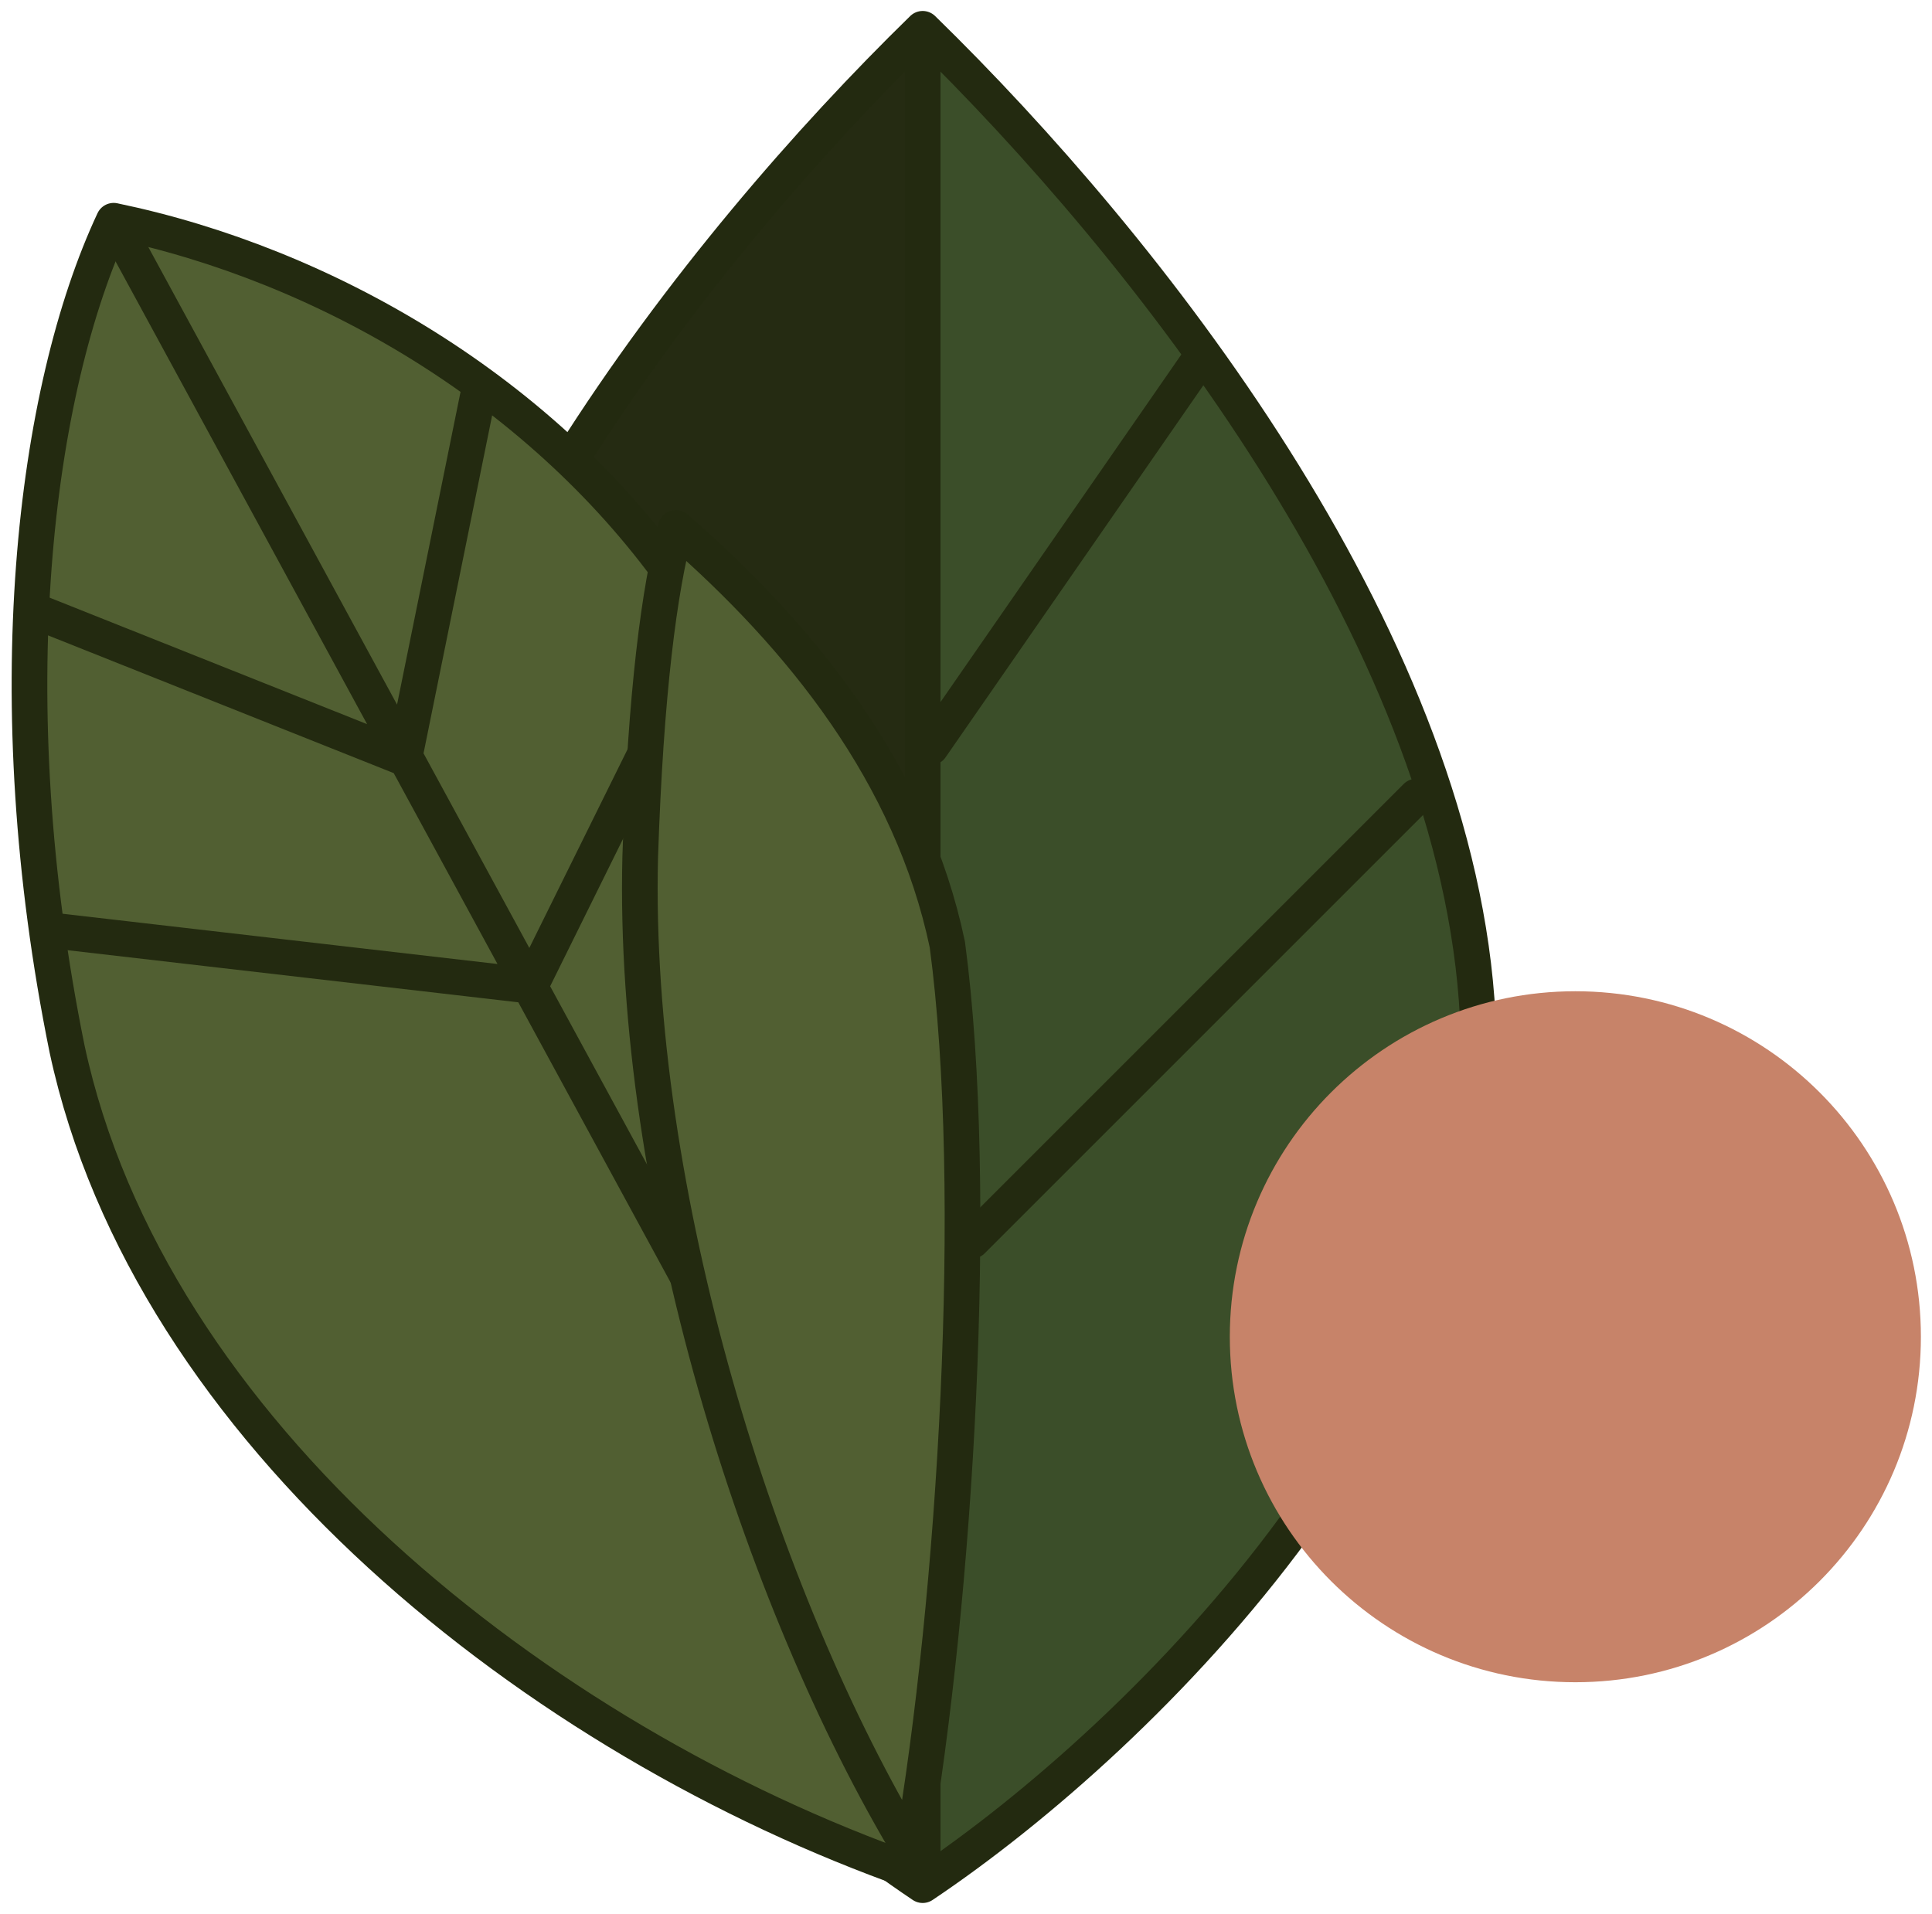
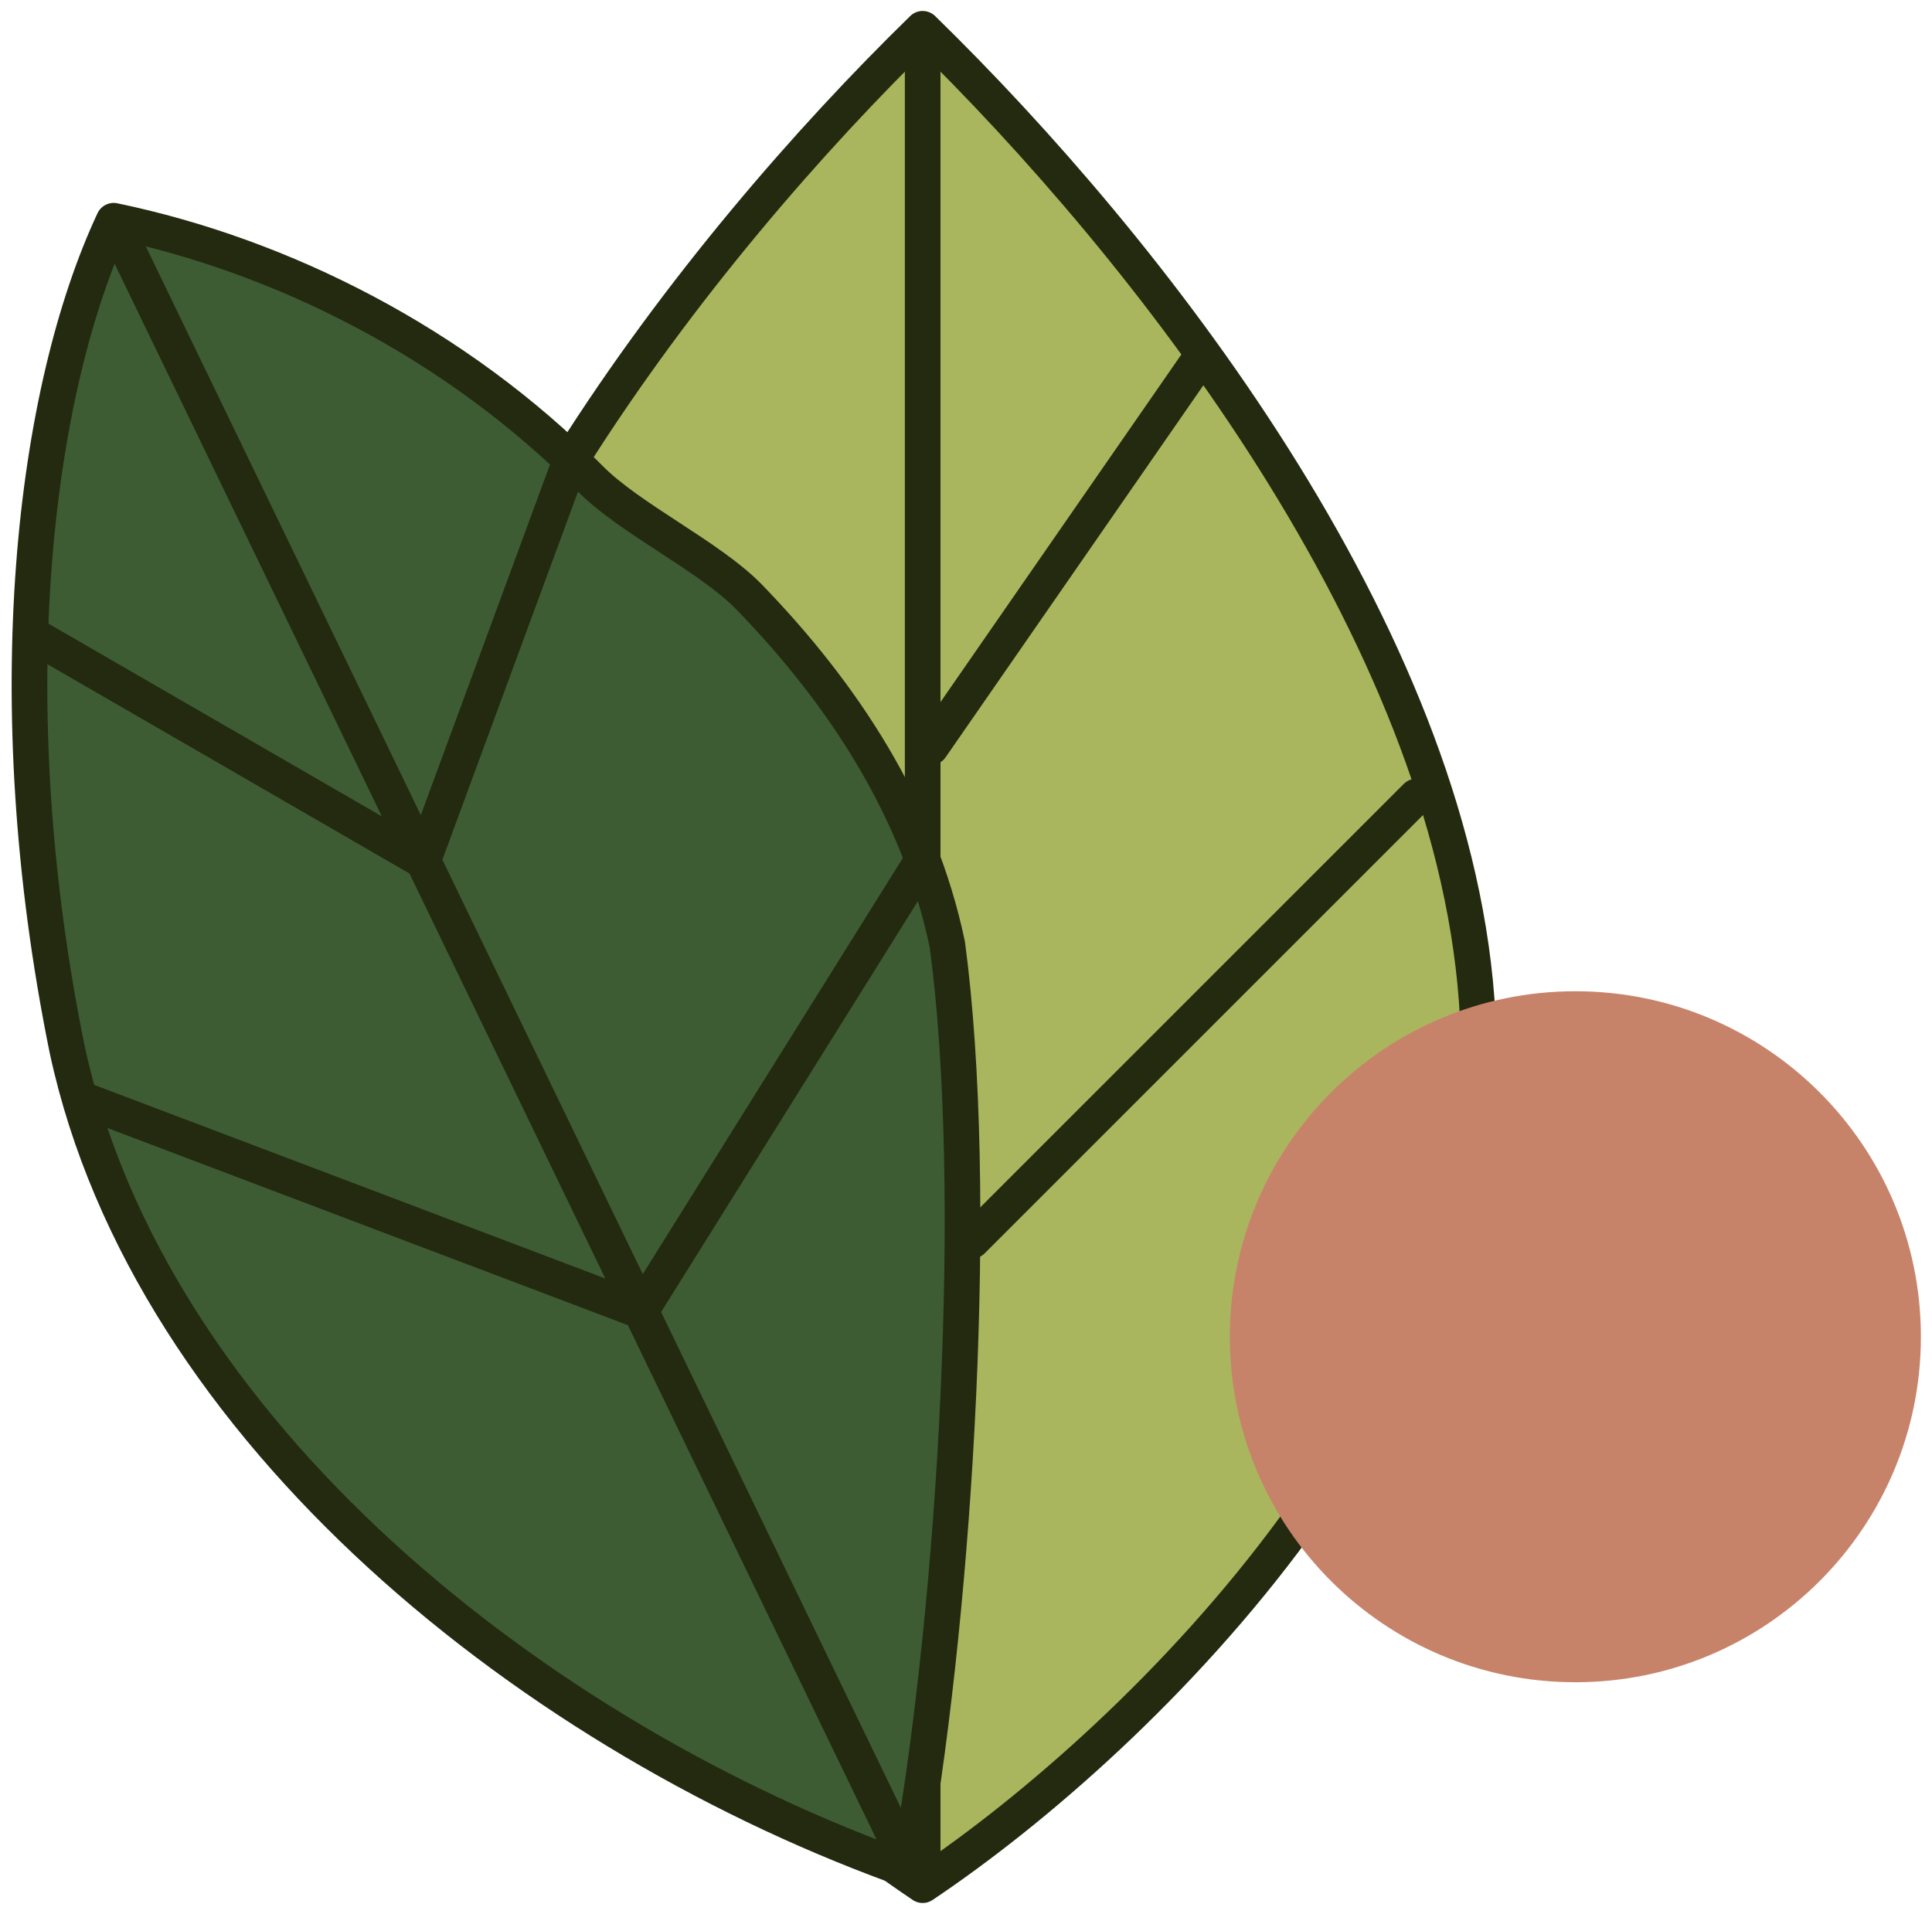
<svg xmlns="http://www.w3.org/2000/svg" viewBox="53.55 17.5 704.5 698">
-   <path d="M390 705C472 650 602 520 592 382C582 248 472 108 390 28C308 108 198 248 188 382C178 520 308 650 390 705Z" fill="#3b4e29" />
-   <path d="M390 705C308 650 178 520 188 382C198 248 308 108 390 28Z" fill="#252b12" />
+   <path d="M390 705C472 650 602 520 592 382C582 248 472 108 390 28C308 108 198 248 188 382C178 520 308 650 390 705Z" fill="#aab65e" />
  <path d="M390 40V700M393 290L490 150M408 470L570 308" fill="none" stroke="#232a10" stroke-width="13" stroke-linejoin="round" stroke-linecap="round" />
  <path d="M390 705C472 650 602 520 592 382C582 248 472 108 390 28C308 108 198 248 188 382C178 520 308 650 390 705Z" fill="none" stroke="#232a10" stroke-width="13" stroke-linejoin="round" stroke-linecap="round" />
-   <path d="M386 700C250 652 108 540 78 400C52 272 66 160 95 98C172 114 252 160 302 232C342 302 382 500 386 700Z" fill="#515f32" stroke="#232a10" stroke-width="13" stroke-linejoin="round" stroke-linecap="round" />
-   <path d="M101 109L307 488M68 241L201 294L228 161M74 357L247 377L291 288" fill="none" stroke="#232a10" stroke-width="13" stroke-linejoin="round" stroke-linecap="round" />
-   <path d="M386 693C330 600 284 452 287 330C289 270 294 232 300 210C346 250 386 300 399 362C411 452 402 600 386 693Z" fill="#515f32" stroke="#232a10" stroke-width="13" stroke-linejoin="round" stroke-linecap="round" />
+   <path d="M386 700C250 652 108 540 78 400C52 272 66 160 95 98C156.6 110.8 220.1 142.8 268.7 192C283.2 206.7 312.3 220.4 326.7 235.2C360.9 270.5 388.6 312.4 399 362C411 452 402 600 386 693L386 700Z" fill="#3d5c34" stroke="#232a10" stroke-width="13" stroke-linejoin="round" stroke-linecap="round" />
+   <path d="M100.2 108.8L383 693.7M67 250L207.8 331.4L261.7 185.1M85 419L287.2 495.6L390 331.1" fill="none" stroke="#232a10" stroke-width="13" stroke-linejoin="round" stroke-linecap="round" />
  <circle cx="628" cy="505" r="126" fill="#c78369" />
</svg>
